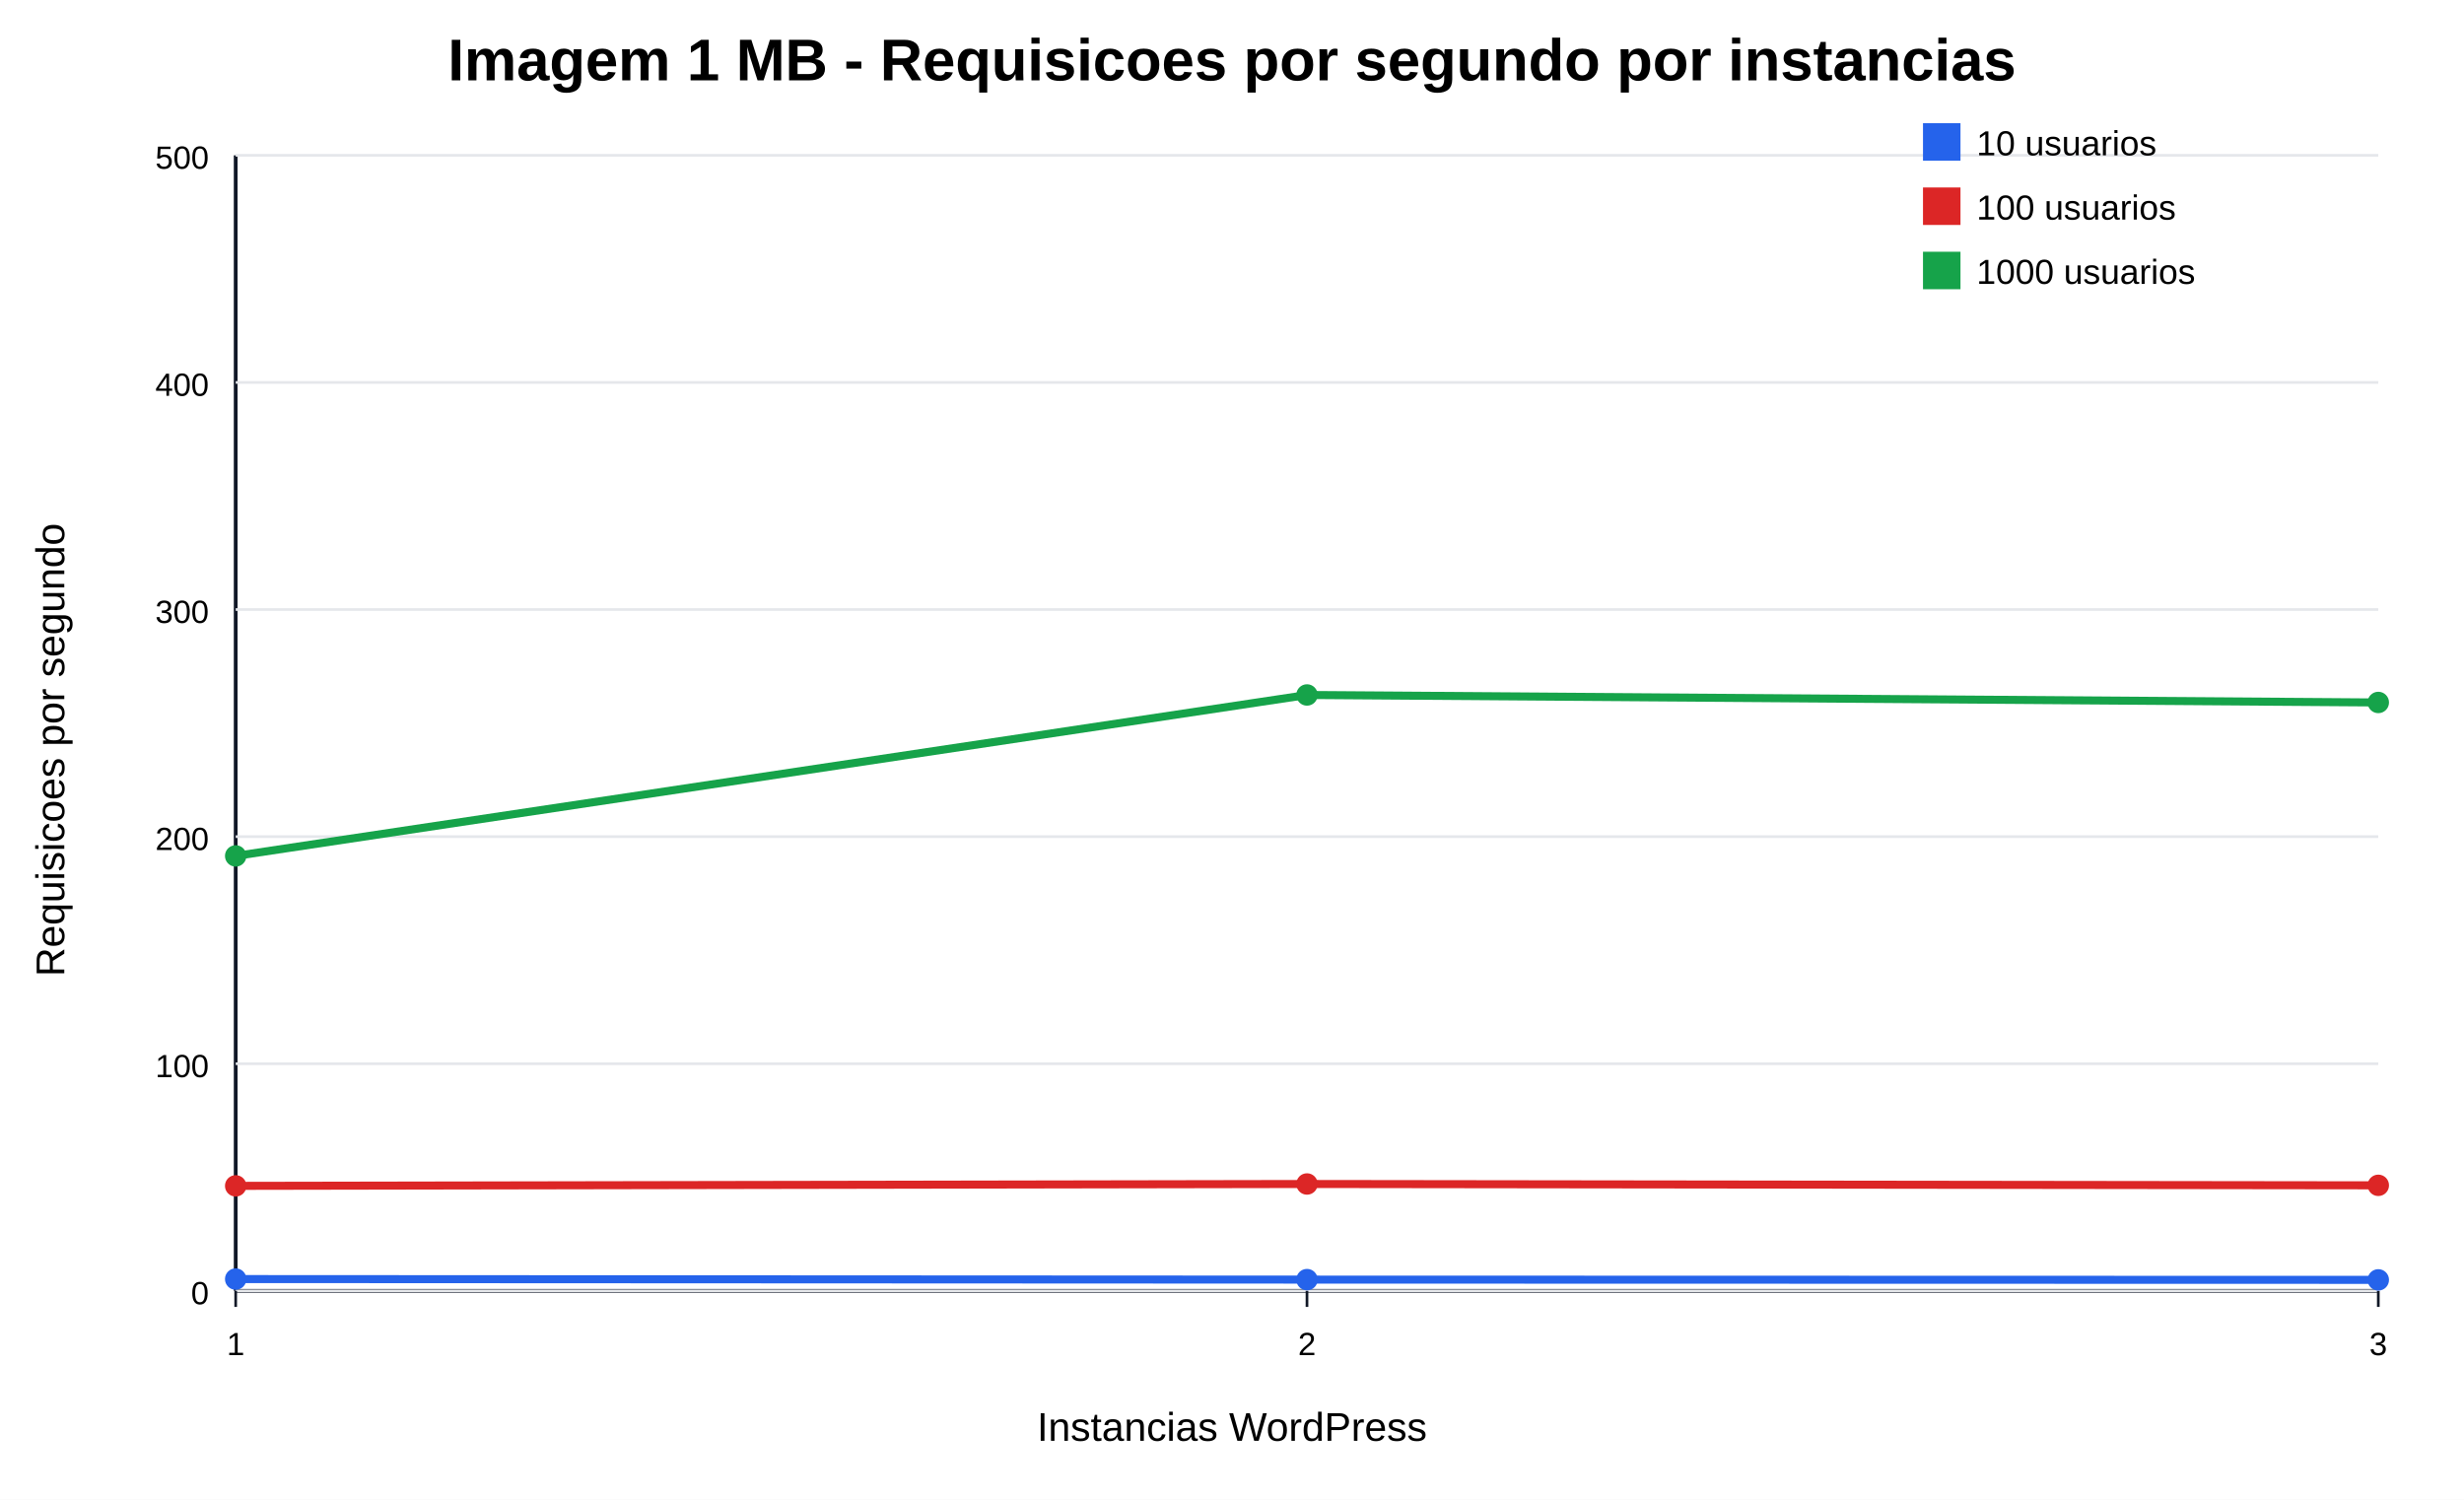
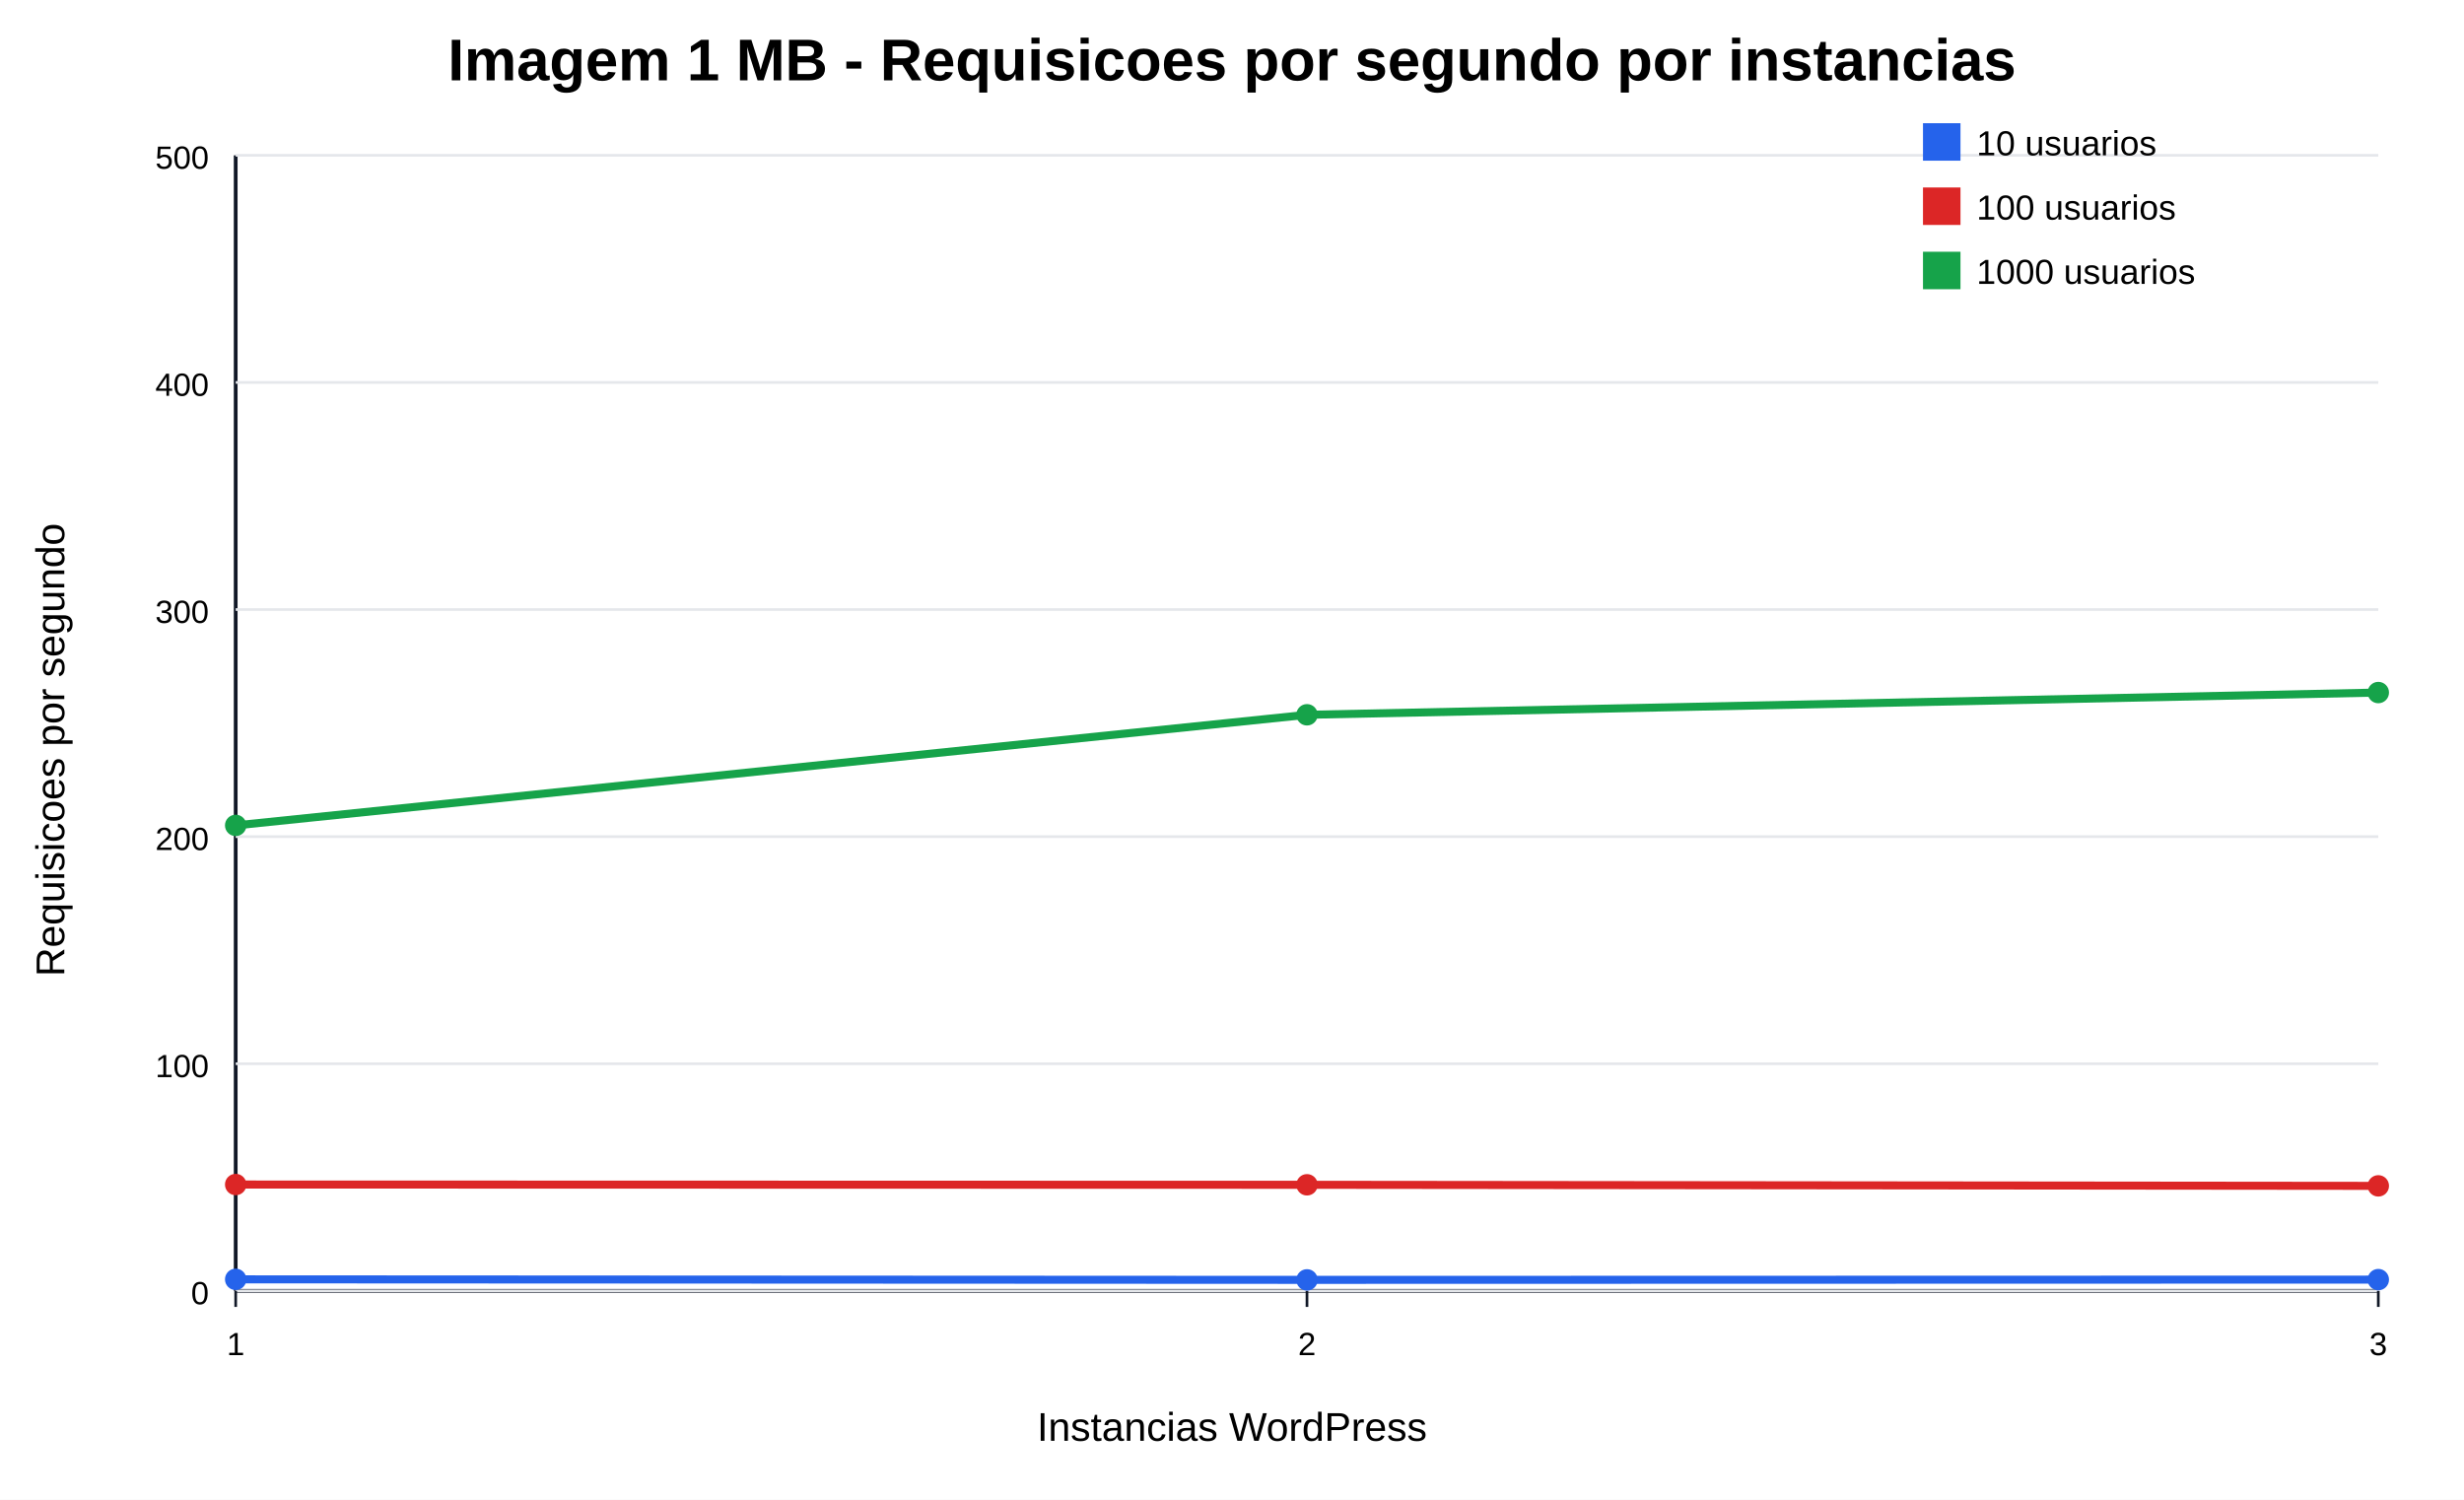
<svg xmlns="http://www.w3.org/2000/svg" width="920" height="560" viewBox="0 0 920 560">
  <rect width="100%" height="100%" fill="#ffffff" />
  <text x="460.0" y="30" text-anchor="middle" font-family="Arial" font-size="22" font-weight="700">Imagem 1 MB - Requisicoes por segundo por instancias</text>
  <text x="460.0" y="538" text-anchor="middle" font-family="Arial" font-size="15">Instancias WordPress</text>
  <text transform="translate(24 280.0) rotate(-90)" text-anchor="middle" font-family="Arial" font-size="15">Requisicoes por segundo</text>
  <line x1="88" y1="482" x2="888" y2="482" stroke="#111827" stroke-width="1.4" />
  <line x1="88" y1="58" x2="88" y2="482" stroke="#111827" stroke-width="1.4" />
  <line x1="88" y1="482.0" x2="888" y2="482.0" stroke="#e5e7eb" />
  <text x="78" y="487.0" text-anchor="end" font-family="Arial" font-size="12">0</text>
  <line x1="88" y1="397.2" x2="888" y2="397.2" stroke="#e5e7eb" />
  <text x="78" y="402.2" text-anchor="end" font-family="Arial" font-size="12">100</text>
  <line x1="88" y1="312.4" x2="888" y2="312.4" stroke="#e5e7eb" />
  <text x="78" y="317.4" text-anchor="end" font-family="Arial" font-size="12">200</text>
  <line x1="88" y1="227.6" x2="888" y2="227.6" stroke="#e5e7eb" />
  <text x="78" y="232.6" text-anchor="end" font-family="Arial" font-size="12">300</text>
  <line x1="88" y1="142.8" x2="888" y2="142.8" stroke="#e5e7eb" />
  <text x="78" y="147.8" text-anchor="end" font-family="Arial" font-size="12">400</text>
  <line x1="88" y1="58.0" x2="888" y2="58.0" stroke="#e5e7eb" />
  <text x="78" y="63.0" text-anchor="end" font-family="Arial" font-size="12">500</text>
  <line x1="88.0" y1="482" x2="88.0" y2="488" stroke="#111827" />
  <text x="88.0" y="506" text-anchor="middle" font-family="Arial" font-size="12">1</text>
  <line x1="488.0" y1="482" x2="488.0" y2="488" stroke="#111827" />
  <text x="488.0" y="506" text-anchor="middle" font-family="Arial" font-size="12">2</text>
  <line x1="888.0" y1="482" x2="888.0" y2="488" stroke="#111827" />
  <text x="888.0" y="506" text-anchor="middle" font-family="Arial" font-size="12">3</text>
-   <polyline fill="none" stroke="#2563eb" stroke-width="3" points="88.0,477.6 488.0,477.8 888.0,477.9" />
-   <circle cx="88.0" cy="477.6" r="4" fill="#2563eb" />
-   <circle cx="488.0" cy="477.8" r="4" fill="#2563eb" />
-   <circle cx="888.0" cy="477.9" r="4" fill="#2563eb" />
+   <polyline fill="none" stroke="#2563eb" stroke-width="3" points="88.0,477.7 488.0,477.9 888.0,477.8" />
+   <circle cx="88.0" cy="477.7" r="4" fill="#2563eb" />
+   <circle cx="488.0" cy="477.9" r="4" fill="#2563eb" />
+   <circle cx="888.0" cy="477.8" r="4" fill="#2563eb" />
  <rect x="718" y="46" width="14" height="14" fill="#2563eb" />
  <text x="738" y="58" font-family="Arial" font-size="13">10 usuarios</text>
-   <polyline fill="none" stroke="#dc2626" stroke-width="3" points="88.0,442.8 488.0,442.1 888.0,442.6" />
-   <circle cx="88.0" cy="442.8" r="4" fill="#dc2626" />
-   <circle cx="488.0" cy="442.1" r="4" fill="#dc2626" />
-   <circle cx="888.0" cy="442.6" r="4" fill="#dc2626" />
+   <polyline fill="none" stroke="#dc2626" stroke-width="3" points="88.0,442.3 488.0,442.4 888.0,442.8" />
+   <circle cx="88.0" cy="442.3" r="4" fill="#dc2626" />
+   <circle cx="488.0" cy="442.4" r="4" fill="#dc2626" />
+   <circle cx="888.0" cy="442.8" r="4" fill="#dc2626" />
  <rect x="718" y="70" width="14" height="14" fill="#dc2626" />
  <text x="738" y="82" font-family="Arial" font-size="13">100 usuarios</text>
-   <polyline fill="none" stroke="#16a34a" stroke-width="3" points="88.0,319.6 488.0,259.5 888.0,262.3" />
-   <circle cx="88.0" cy="319.6" r="4" fill="#16a34a" />
-   <circle cx="488.0" cy="259.5" r="4" fill="#16a34a" />
-   <circle cx="888.0" cy="262.3" r="4" fill="#16a34a" />
+   <polyline fill="none" stroke="#16a34a" stroke-width="3" points="88.0,308.2 488.0,266.9 888.0,258.6" />
+   <circle cx="88.0" cy="308.2" r="4" fill="#16a34a" />
+   <circle cx="488.0" cy="266.9" r="4" fill="#16a34a" />
+   <circle cx="888.0" cy="258.6" r="4" fill="#16a34a" />
  <rect x="718" y="94" width="14" height="14" fill="#16a34a" />
  <text x="738" y="106" font-family="Arial" font-size="13">1000 usuarios</text>
</svg>
